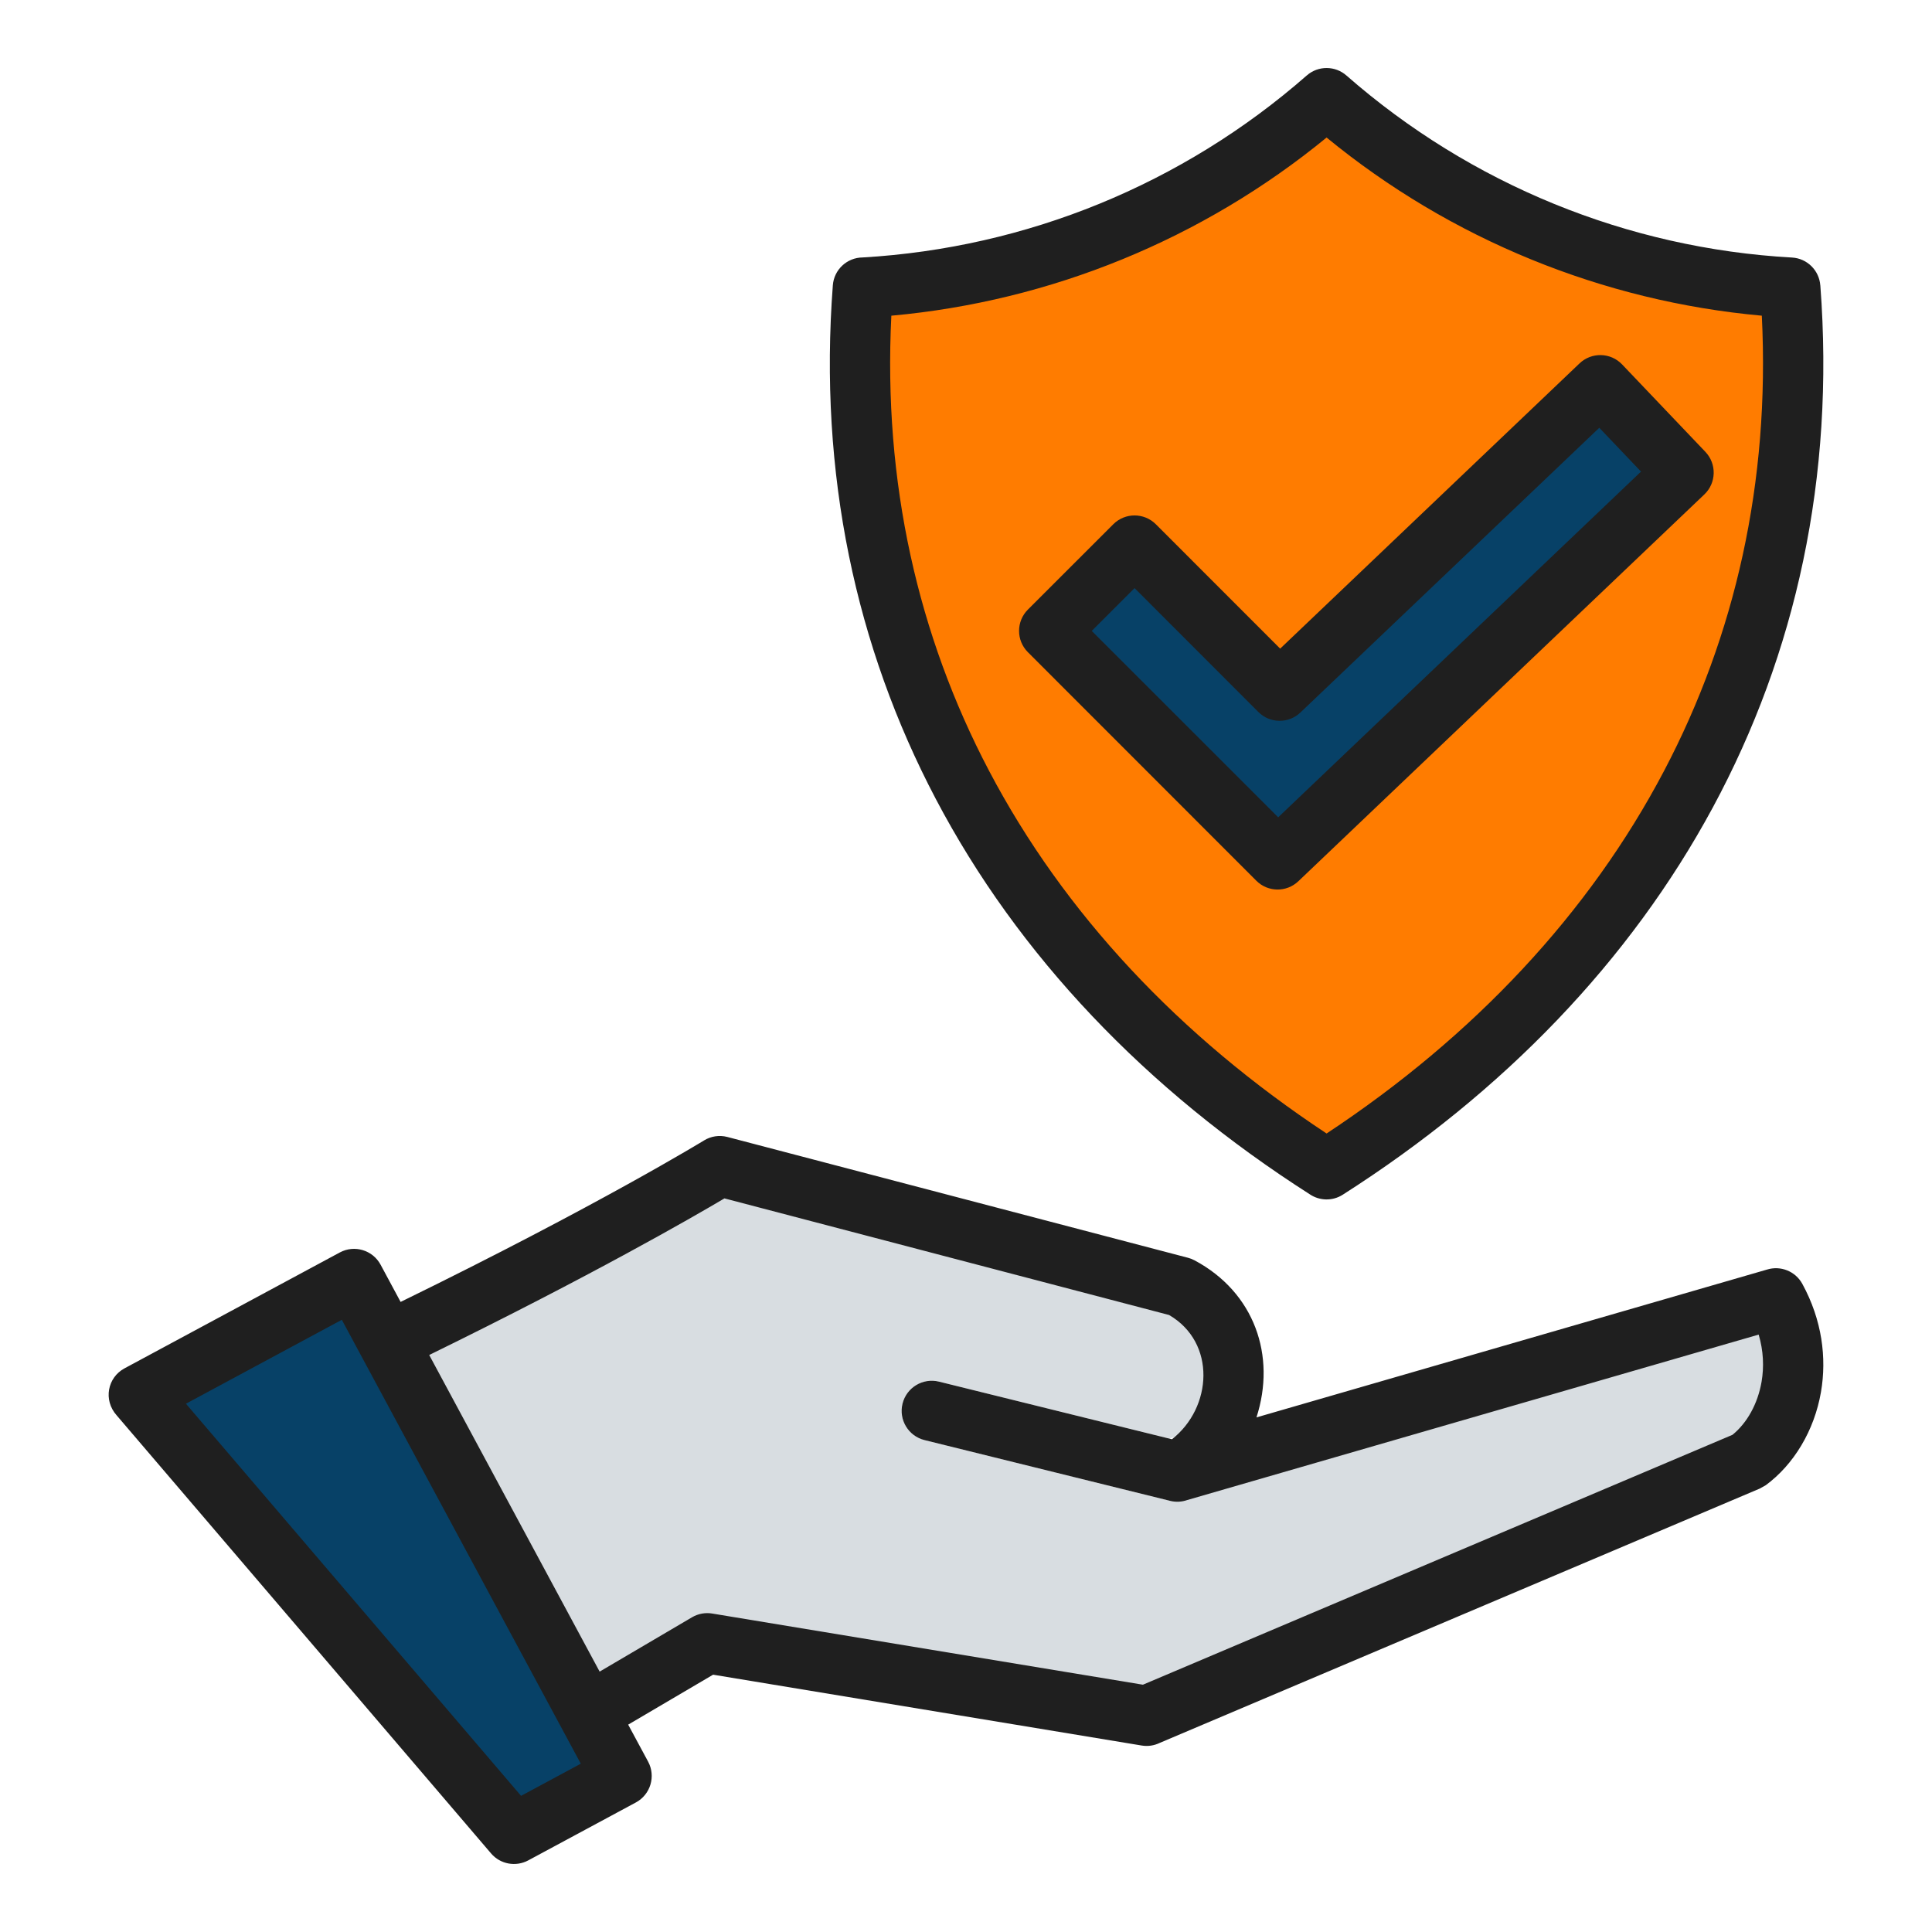
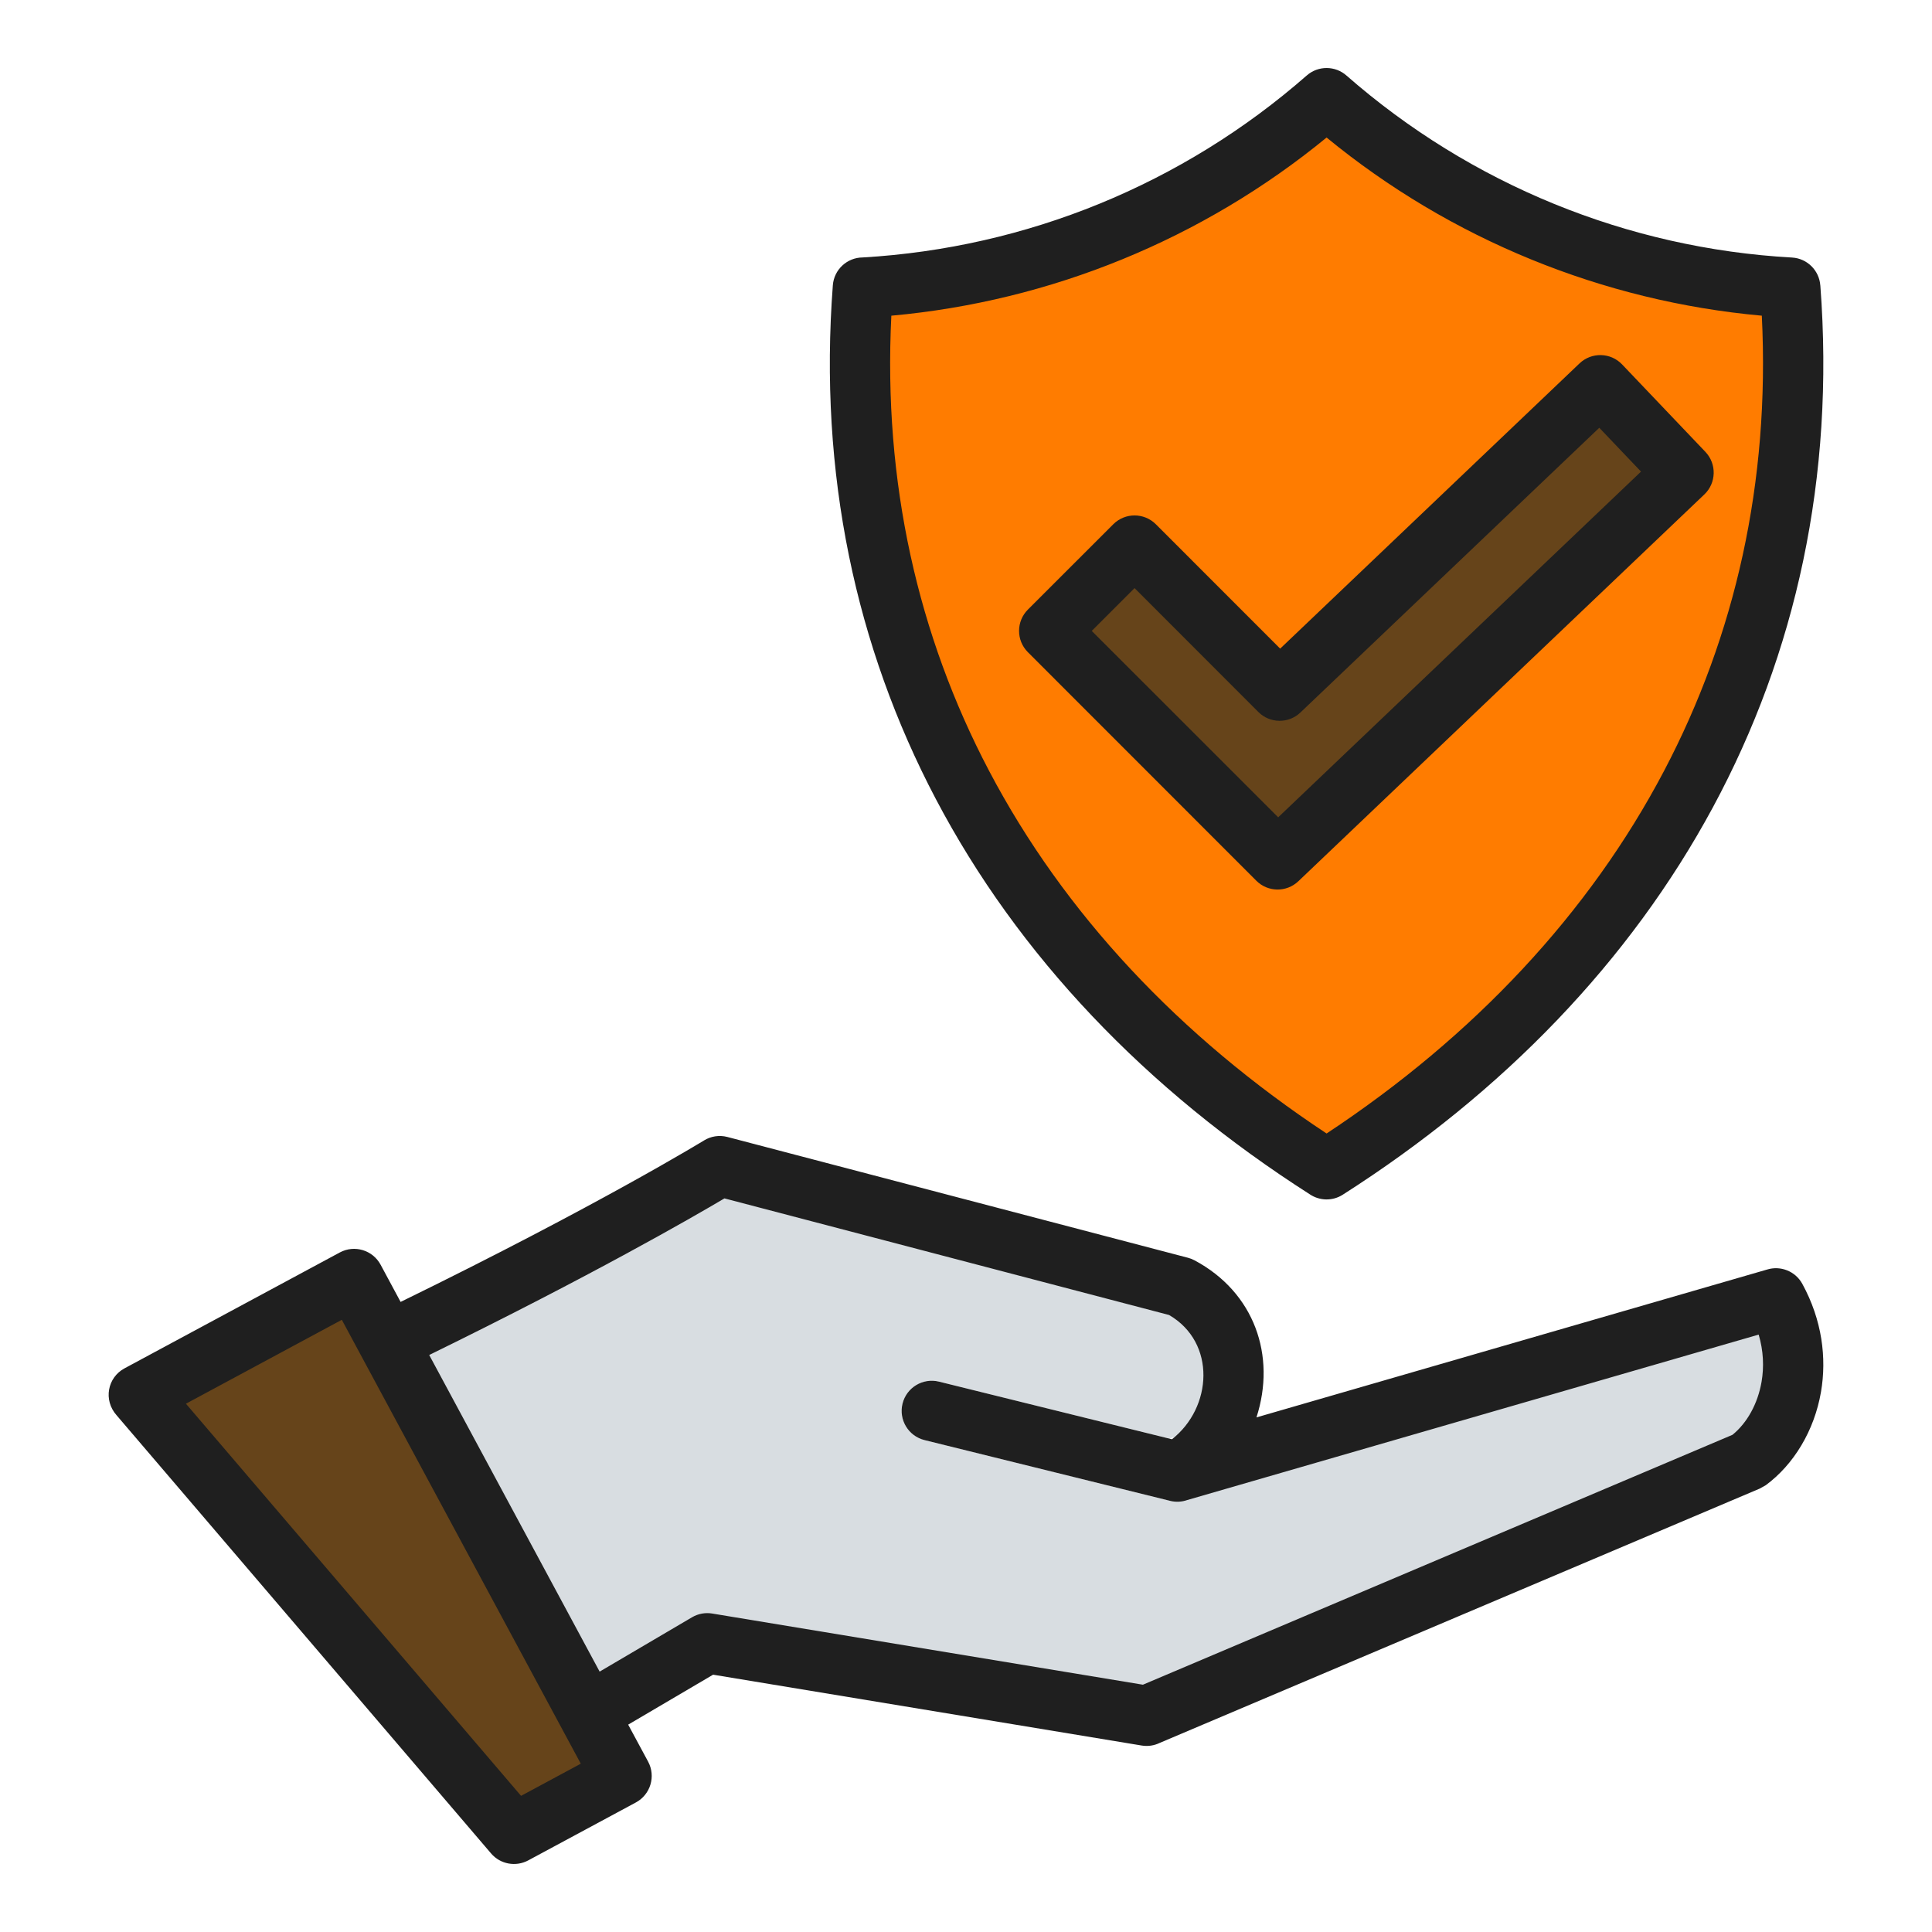
<svg xmlns="http://www.w3.org/2000/svg" width="70" height="70" viewBox="0 0 70 70" fill="none">
  <path fill-rule="evenodd" clip-rule="evenodd" d="M48.067 3.554C52.744 7.653 58.658 10.07 64.867 10.42C65.889 23.865 59.433 35.114 48.067 42.368C36.7 35.114 30.245 23.865 31.267 10.42C37.476 10.07 43.389 7.653 48.067 3.554Z" fill="#ff7c00" />
-   <path fill-rule="evenodd" clip-rule="evenodd" d="M46.367 25.026L57.984 13.957L61.002 17.124L46.293 31.139L44.783 29.629C43.042 27.889 41.302 26.147 39.562 24.406L38.016 22.858L41.11 19.766L42.656 21.313C43.893 22.55 45.13 23.788 46.367 25.026Z" fill="#074167" />
-   <path fill-rule="evenodd" clip-rule="evenodd" d="M12.831 46.34L5.031 50.539L18.623 66.445L22.523 64.346L21.304 62.08L14.053 48.61L12.831 46.34Z" fill="#074167" />
+   <path fill-rule="evenodd" clip-rule="evenodd" d="M46.367 25.026L57.984 13.957L61.002 17.124L46.293 31.139L44.783 29.629C43.042 27.889 41.302 26.147 39.562 24.406L38.016 22.858L41.11 19.766L42.656 21.313C43.893 22.55 45.13 23.788 46.367 25.026Z" fill="#66441a" />
+   <path fill-rule="evenodd" clip-rule="evenodd" d="M12.831 46.34L5.031 50.539L18.623 66.445L22.523 64.346L21.304 62.08L14.053 48.61L12.831 46.34Z" fill="#66441a" />
  <path fill-rule="evenodd" clip-rule="evenodd" d="M21.304 62.08L25.629 59.536L41.544 62.167L63.334 52.932C64.638 51.97 65.39 49.934 64.727 47.913C57.284 50.068 49.841 52.224 42.398 54.379L33.501 52.178C32.916 52.034 32.558 51.443 32.702 50.858C32.846 50.273 33.437 49.915 34.022 50.059L42.359 52.121L44.27 51.568C45.058 49.924 44.848 47.736 42.767 46.624L26.082 42.248C26.082 42.248 21.272 45.165 14.089 48.678L21.304 62.08Z" fill="#D8DDE1" />
  <path fill-rule="evenodd" clip-rule="evenodd" d="M12.385 47.819L6.737 50.859L18.879 65.067L21.043 63.902L12.385 47.819ZM46.383 23.501L57.23 13.166C57.666 12.751 58.357 12.768 58.772 13.204L61.79 16.372C62.205 16.808 62.188 17.499 61.752 17.914L47.042 31.929C46.612 32.338 45.936 32.328 45.519 31.91L37.24 23.628C36.815 23.2 36.817 22.51 37.244 22.085L40.339 18.992C40.766 18.568 41.456 18.57 41.881 18.997L46.383 23.501ZM57.945 15.499L47.116 25.816C46.688 26.224 46.01 26.216 45.591 25.795L41.107 21.308L39.556 22.859L46.311 29.613L59.457 17.087L57.945 15.499ZM65.954 10.339L65.953 10.339C65.913 9.8 65.479 9.361 64.925 9.331C58.961 8.999 53.283 6.675 48.79 2.741C48.386 2.379 47.766 2.368 47.347 2.734C45.097 4.706 42.553 6.271 39.829 7.385C37.12 8.492 34.225 9.155 31.255 9.328C30.692 9.332 30.217 9.767 30.175 10.339C29.657 17.155 31.005 23.431 33.904 28.944C36.891 34.625 41.525 39.482 47.458 43.273C47.806 43.507 48.274 43.527 48.65 43.287C60.288 35.865 67.012 24.255 65.954 10.339ZM55.48 9.401C52.813 8.312 50.312 6.827 48.065 4.983C43.578 8.663 38.073 10.917 32.295 11.438C31.995 17.473 33.259 23.028 35.835 27.927C38.551 33.092 42.726 37.541 48.065 41.069C53.403 37.541 57.578 33.092 60.294 27.927C62.87 23.028 64.134 17.473 63.834 11.438C60.951 11.178 58.136 10.487 55.48 9.401ZM43.013 54.35L63.72 48.355C63.894 48.942 63.917 49.526 63.825 50.064C63.686 50.869 63.296 51.56 62.771 51.986L41.41 61.04L25.802 58.461C25.56 58.421 25.303 58.463 25.075 58.596L21.726 60.566L15.551 49.094C21.424 46.22 25.088 44.107 26.248 43.42L42.358 47.645C44.077 48.645 43.923 51.005 42.462 52.147L34.02 50.059C33.435 49.915 32.844 50.273 32.7 50.858C32.556 51.443 32.914 52.034 33.499 52.178L42.396 54.379C42.608 54.431 42.821 54.417 43.013 54.35ZM25.512 41.318C25.755 41.17 26.055 41.117 26.353 41.194L43.038 45.57C43.12 45.591 43.2 45.622 43.278 45.663C45.454 46.824 46.245 49.125 45.524 51.355L64.025 45.998C64.51 45.848 65.05 46.055 65.302 46.518C66.019 47.829 66.189 49.203 65.978 50.432C65.736 51.838 64.988 53.067 63.977 53.812C63.977 53.812 63.776 53.927 63.755 53.936L42.018 63.149C41.823 63.244 41.597 63.282 41.367 63.244L25.837 60.677L22.76 62.487L23.483 63.828C23.768 64.359 23.569 65.021 23.038 65.307L19.138 67.406C18.696 67.644 18.132 67.551 17.793 67.154L4.227 51.281C3.732 50.724 3.898 49.908 4.511 49.578L12.312 45.379C12.842 45.093 13.504 45.292 13.79 45.823L14.515 47.171C21.675 43.671 25.5 41.325 25.512 41.318Z" fill="#1F1F1F" />
</svg>
